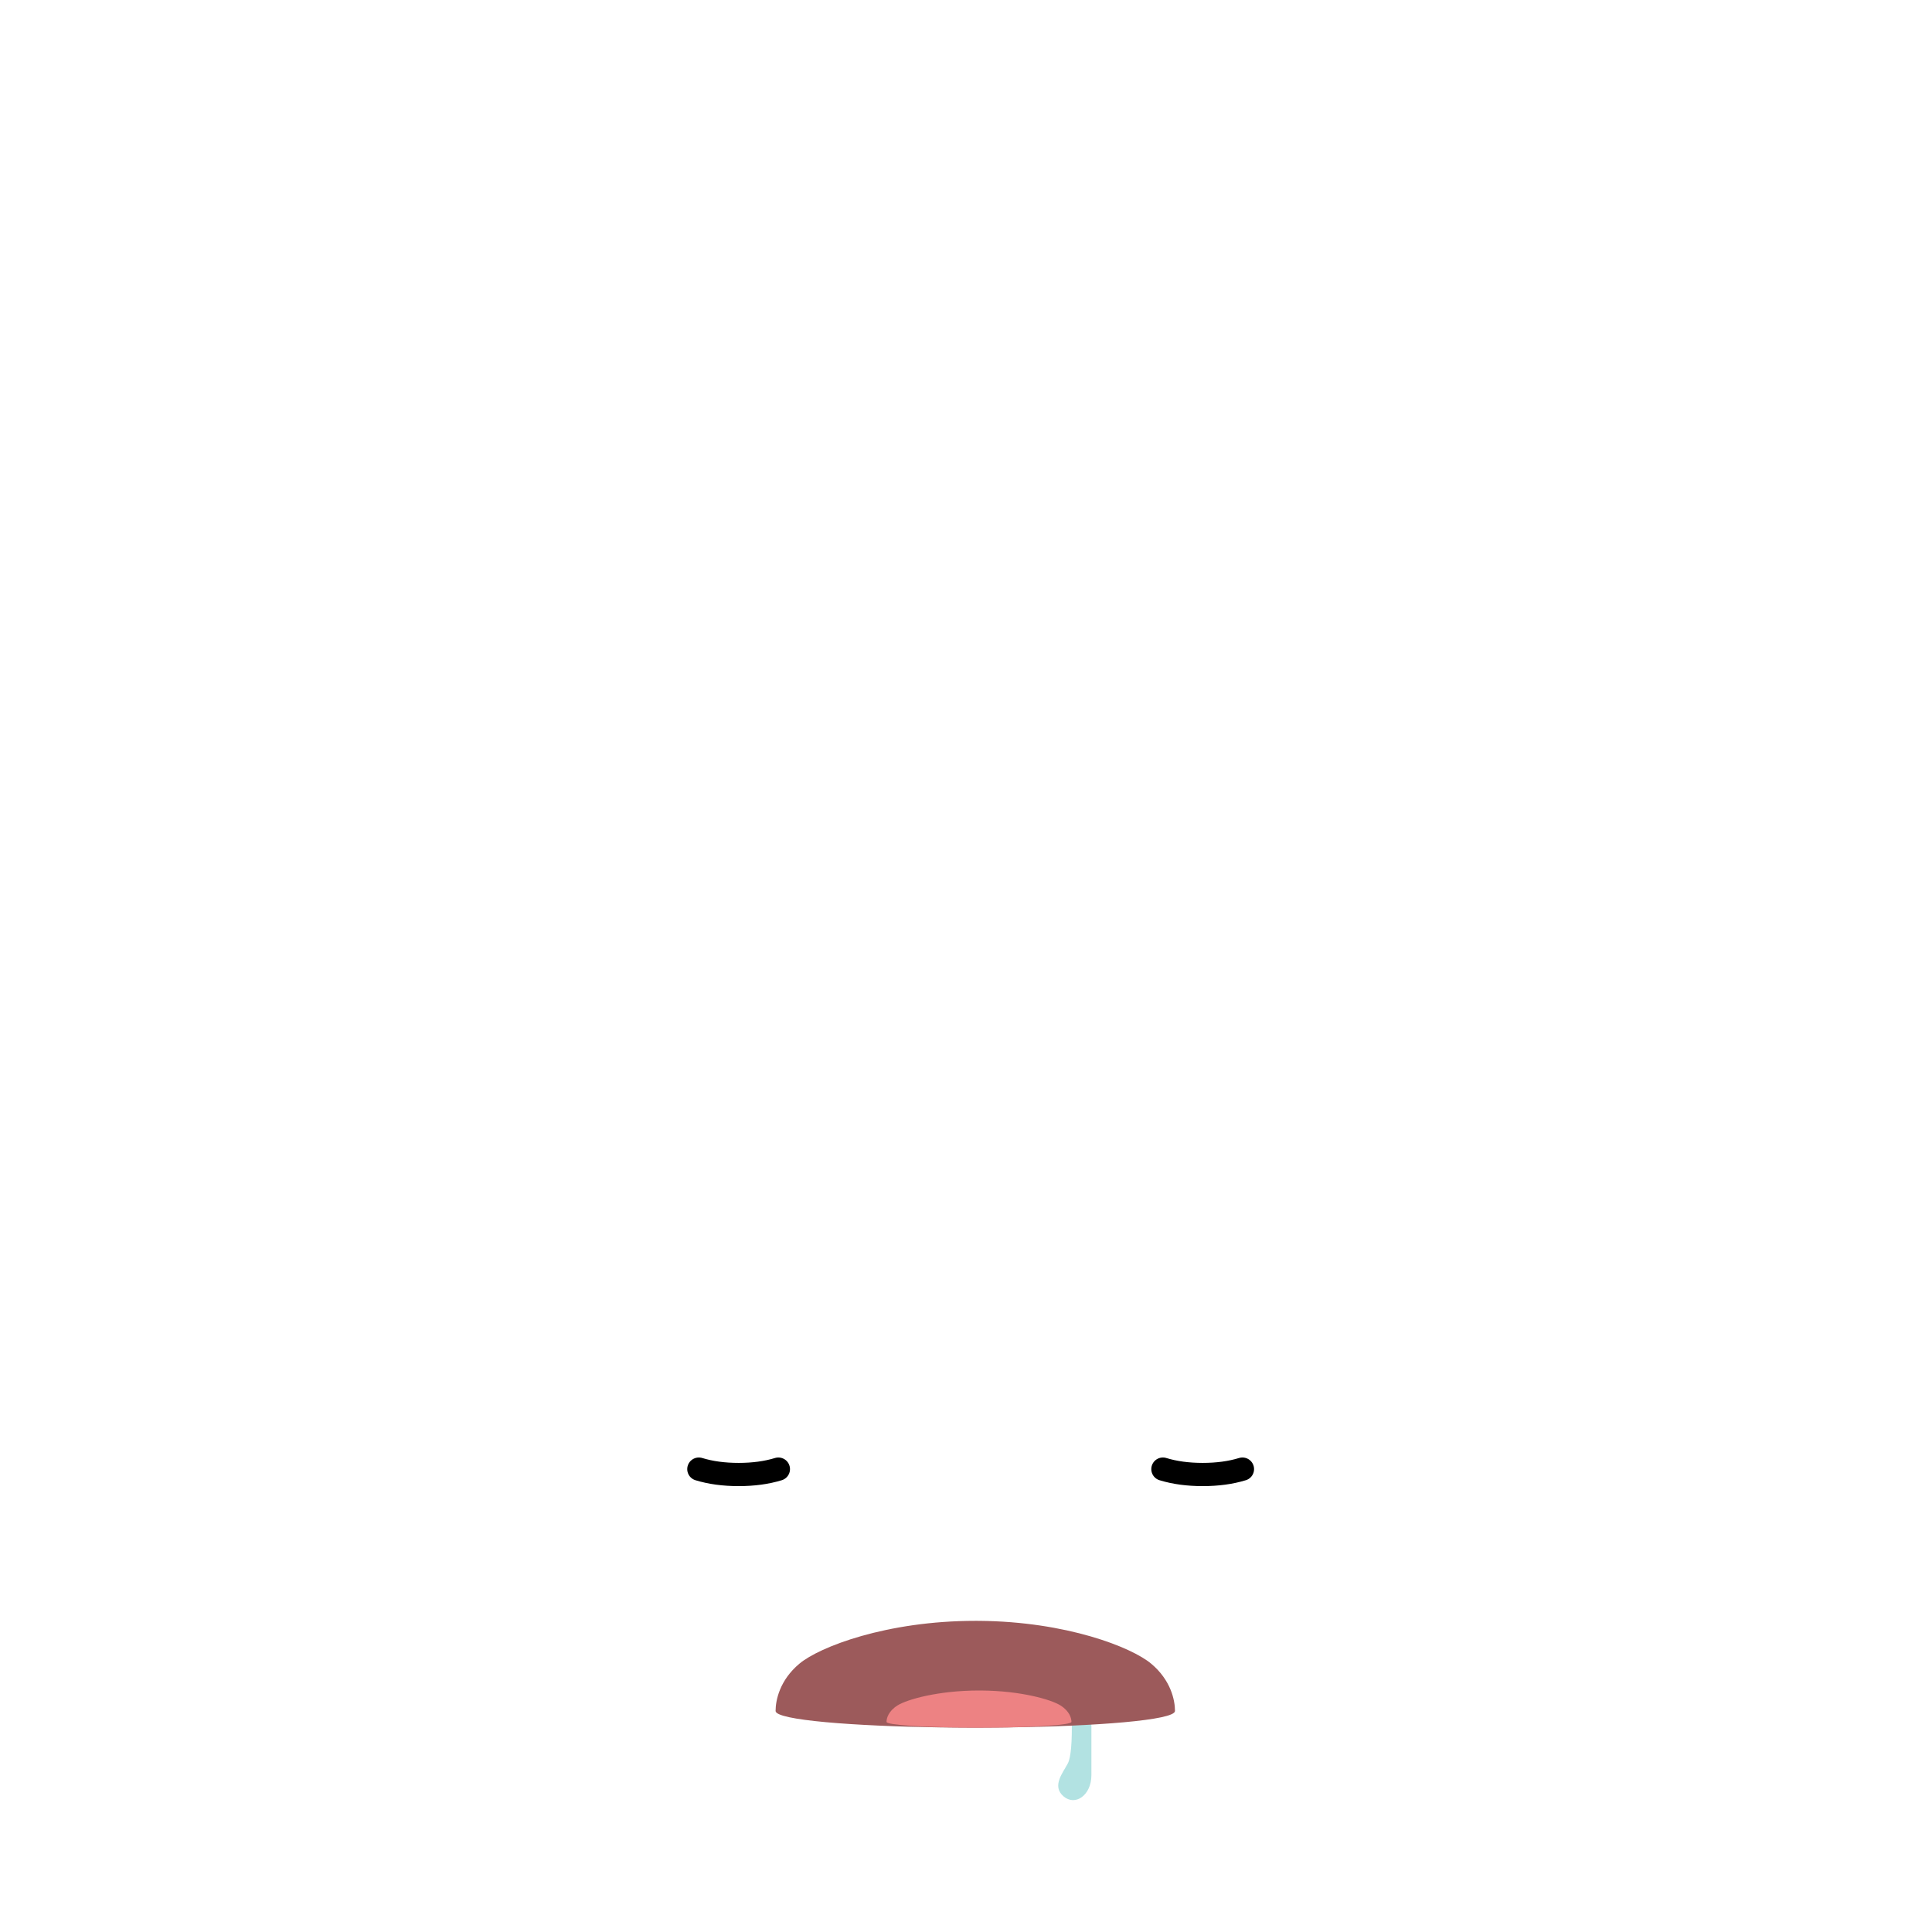
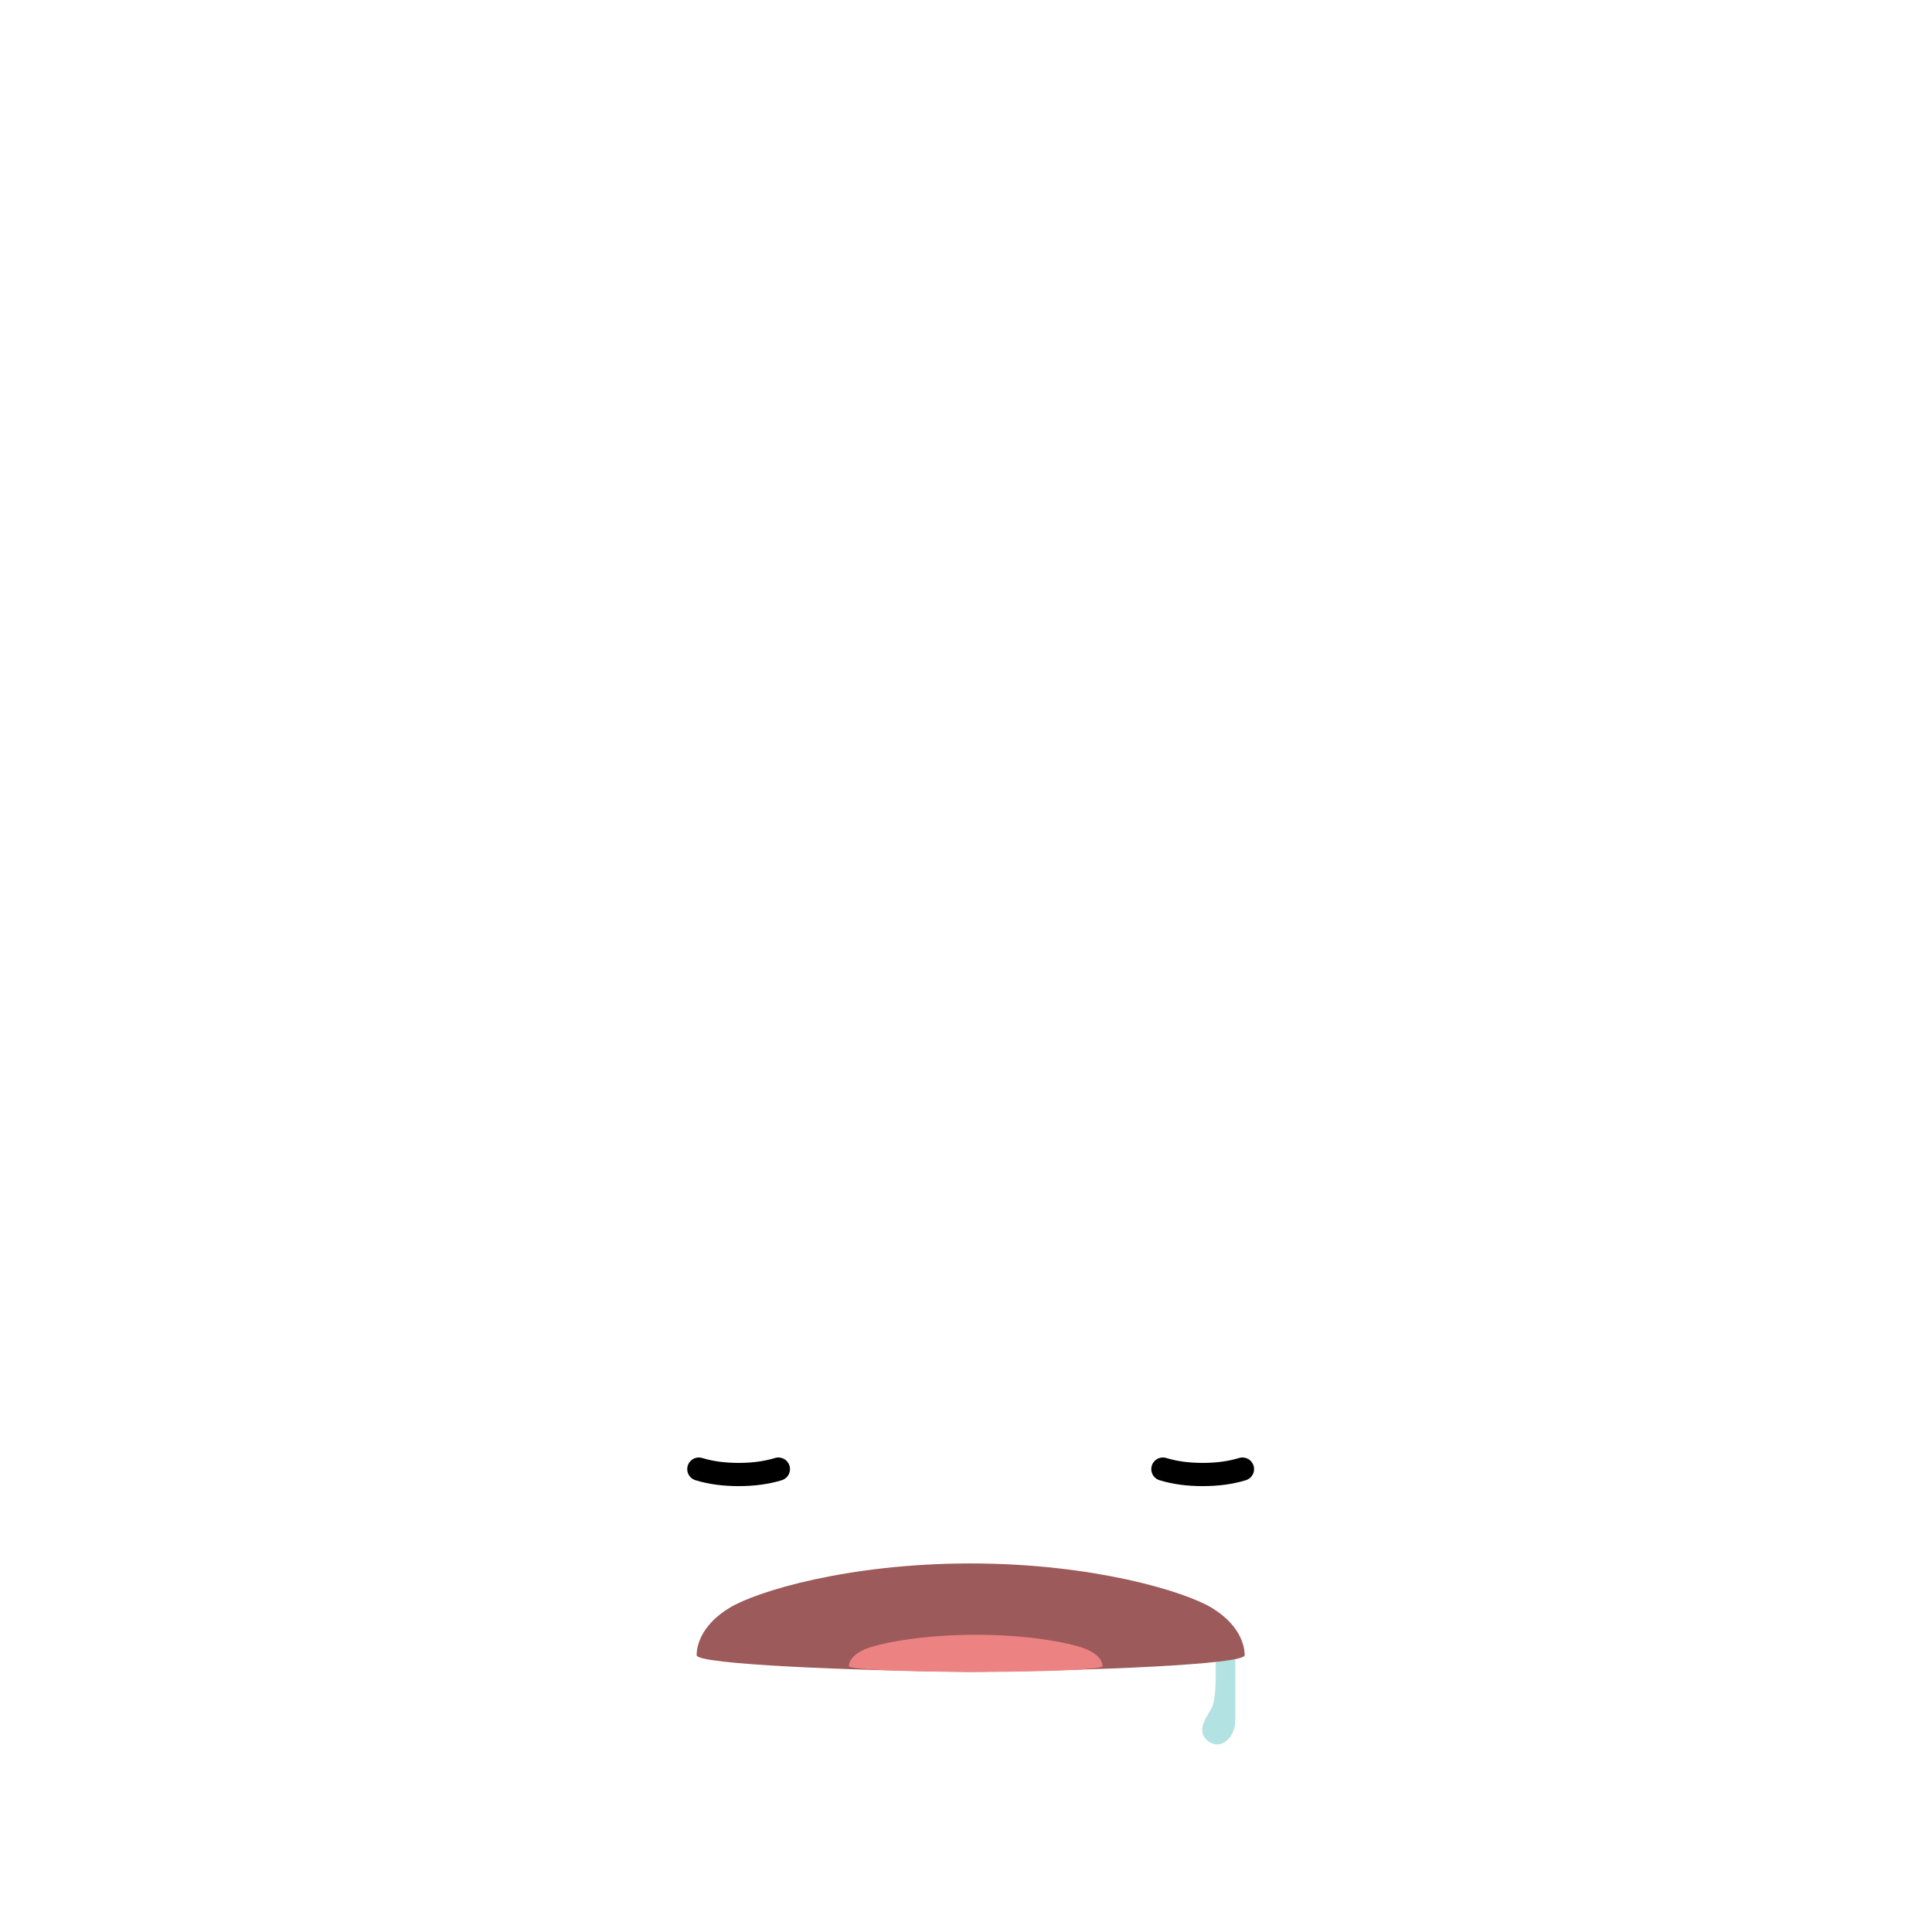
<svg xmlns="http://www.w3.org/2000/svg" width="416px" height="416px" viewBox="0 0 416 416" version="1.1">
  <g id="Axolotl" stroke="none" stroke-width="1" fill="none" fill-rule="evenodd">
    <g id="Expressions" transform="translate(110.1781, 283.3091)">
-       <g id="Past-Bedtime" transform="translate(40.2977, 33.0201)">
-         <path d="M80.291,53.598 C80.398,58.821 80.117,62.081 79.448,63.377 C78.445,65.321 75.936,68.209 78.496,70.44 C81.055,72.671 84.524,70.199 84.524,65.917 C84.524,63.063 84.524,58.45 84.524,52.077 L80.291,53.598 Z" id="Drool" fill="#B2E2E2" />
-         <path d="M58.179,55.671 L56.783,55.665 L54.69,55.649 L51.927,55.615 C33.456,55.337 16.524,54.065 16.524,52.077 C16.524,49.816 17.377,45.47 21.665,41.885 C25.954,38.299 40.381,32.671 59.575,32.671 L60.418,32.674 C79.188,32.836 93.158,38.352 97.383,41.885 C101.672,45.47 102.524,49.816 102.524,52.077 C102.524,54.089 85.252,55.369 66.534,55.625 L64.458,55.649 C63.298,55.66 62.134,55.668 60.97,55.671 L58.179,55.671 Z" id="Mouth" fill="#9C5A5B" />
-         <path d="M59.698,55.671 L59.051,55.669 L58.082,55.663 L56.803,55.651 C48.252,55.555 40.413,55.112 40.413,54.421 C40.413,53.635 40.808,52.123 42.793,50.876 C44.779,49.629 51.458,47.671 60.344,47.671 L60.735,47.672 C69.424,47.728 75.892,49.647 77.848,50.876 C79.833,52.123 80.228,53.635 80.228,54.421 C80.228,55.121 72.232,55.566 63.566,55.655 L62.605,55.663 C62.067,55.667 61.529,55.67 60.99,55.671 L59.698,55.671 Z" id="Tongue" fill="#ED8283" />
-         <path d="M0,1.162 C2.524,0.387 5.378,7.10542736e-15 8.563,7.10542736e-15 C11.748,7.10542736e-15 14.602,0.387 17.126,1.162" id="Left-Eye" stroke="#000000" stroke-width="5" stroke-linecap="round" transform="translate(8.5631, 0.5812) scale(1, -1) translate(-8.5631, -0.5812)" />
-         <path d="M99.922,1.162 C102.446,0.387 105.301,7.10542736e-15 108.485,7.10542736e-15 C111.67,7.10542736e-15 114.524,0.387 117.049,1.162" id="Right-Eye" stroke="#000000" stroke-width="5" stroke-linecap="round" transform="translate(108.4854, 0.5812) scale(1, -1) translate(-108.4854, -0.5812)" />
+       <g id="Past-Bedtime" transform="translate(39.8219, 33.0201)">
+         <path d="M111.767,41.598 C111.873,46.821 111.592,50.081 110.924,51.377 C109.921,53.321 107.412,56.209 109.971,58.44 C112.53,60.671 116,58.199 116,53.917 C116,51.063 116,46.45 116,40.077 L111.767,41.598 Z" id="Drool" fill="#B2E2E2" />
+         <path d="M0,40.077 C0,37.816 1.17,33.47 7.054,29.885 C12.938,26.299 32.664,20.312 59,20.312 C85.336,20.312 105.149,26.352 110.946,29.885 C116.83,33.47 118,37.816 118,40.077 C118,42.089 84.682,43.414 59,43.671 C33.656,43.399 0,42.065 0,40.077 Z" id="Mouth" fill="#9C5A5B" />
+         <path d="M59.238,43.671 L58.351,43.669 L57.022,43.663 L55.267,43.651 C43.533,43.555 32.778,43.112 32.778,42.421 C32.778,41.635 33.319,40.123 36.043,38.876 C38.768,37.629 47.932,35.671 60.125,35.671 L60.661,35.672 C72.584,35.728 81.458,37.647 84.142,38.876 C86.866,40.123 87.407,41.635 87.407,42.421 C87.407,43.121 76.436,43.566 64.545,43.655 L63.227,43.663 C62.489,43.667 61.75,43.67 61.011,43.671 L59.238,43.671 Z" id="Tongue" fill="#ED8283" />
+         <path d="M0.476,1.162 C2.999,0.387 5.854,0 9.039,0 C12.224,0 15.078,0.387 17.602,1.162" id="Left-Eye" stroke="#000000" stroke-width="5" stroke-linecap="round" transform="translate(9.0388, 0.5812) scale(1, -1) translate(-9.0388, -0.5812)" />
+         <path d="M100.398,1.162 C102.922,0.387 105.777,0 108.961,0 C112.146,0 115,0.387 117.524,1.162" id="Right-Eye" stroke="#000000" stroke-width="5" stroke-linecap="round" transform="translate(108.9612, 0.5812) scale(1, -1) translate(-108.9612, -0.5812)" />
      </g>
    </g>
  </g>
</svg>
